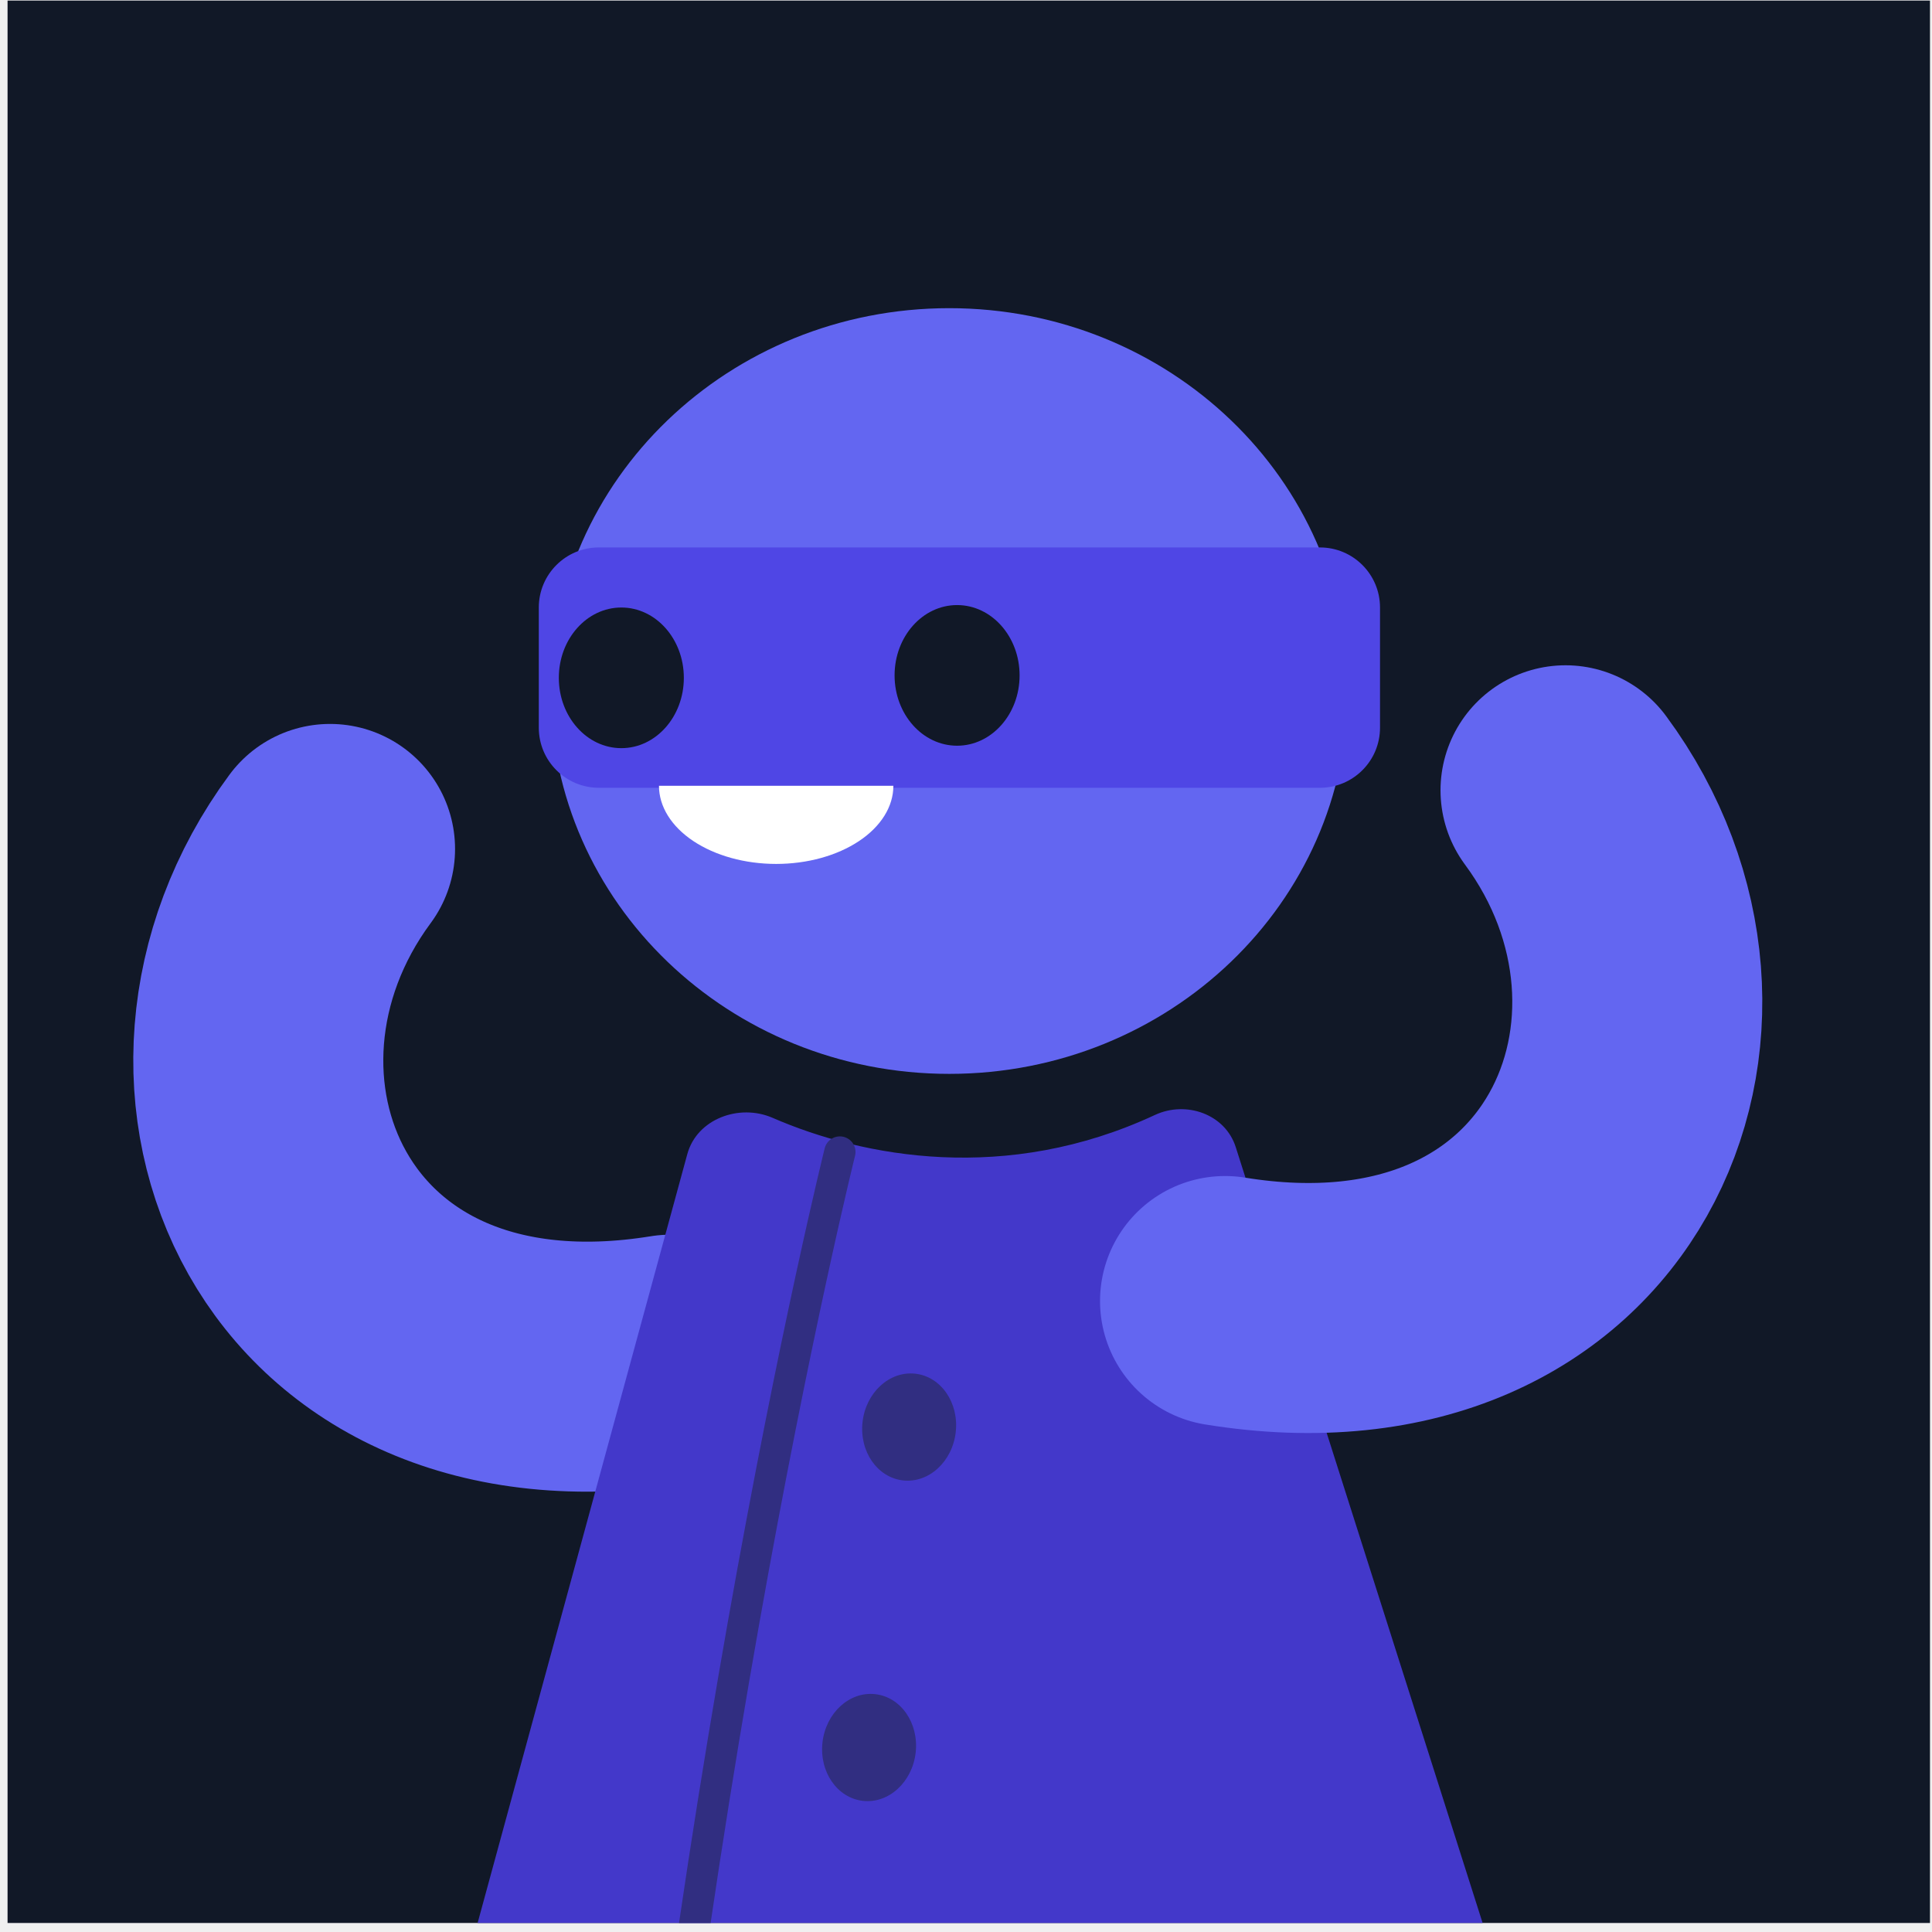
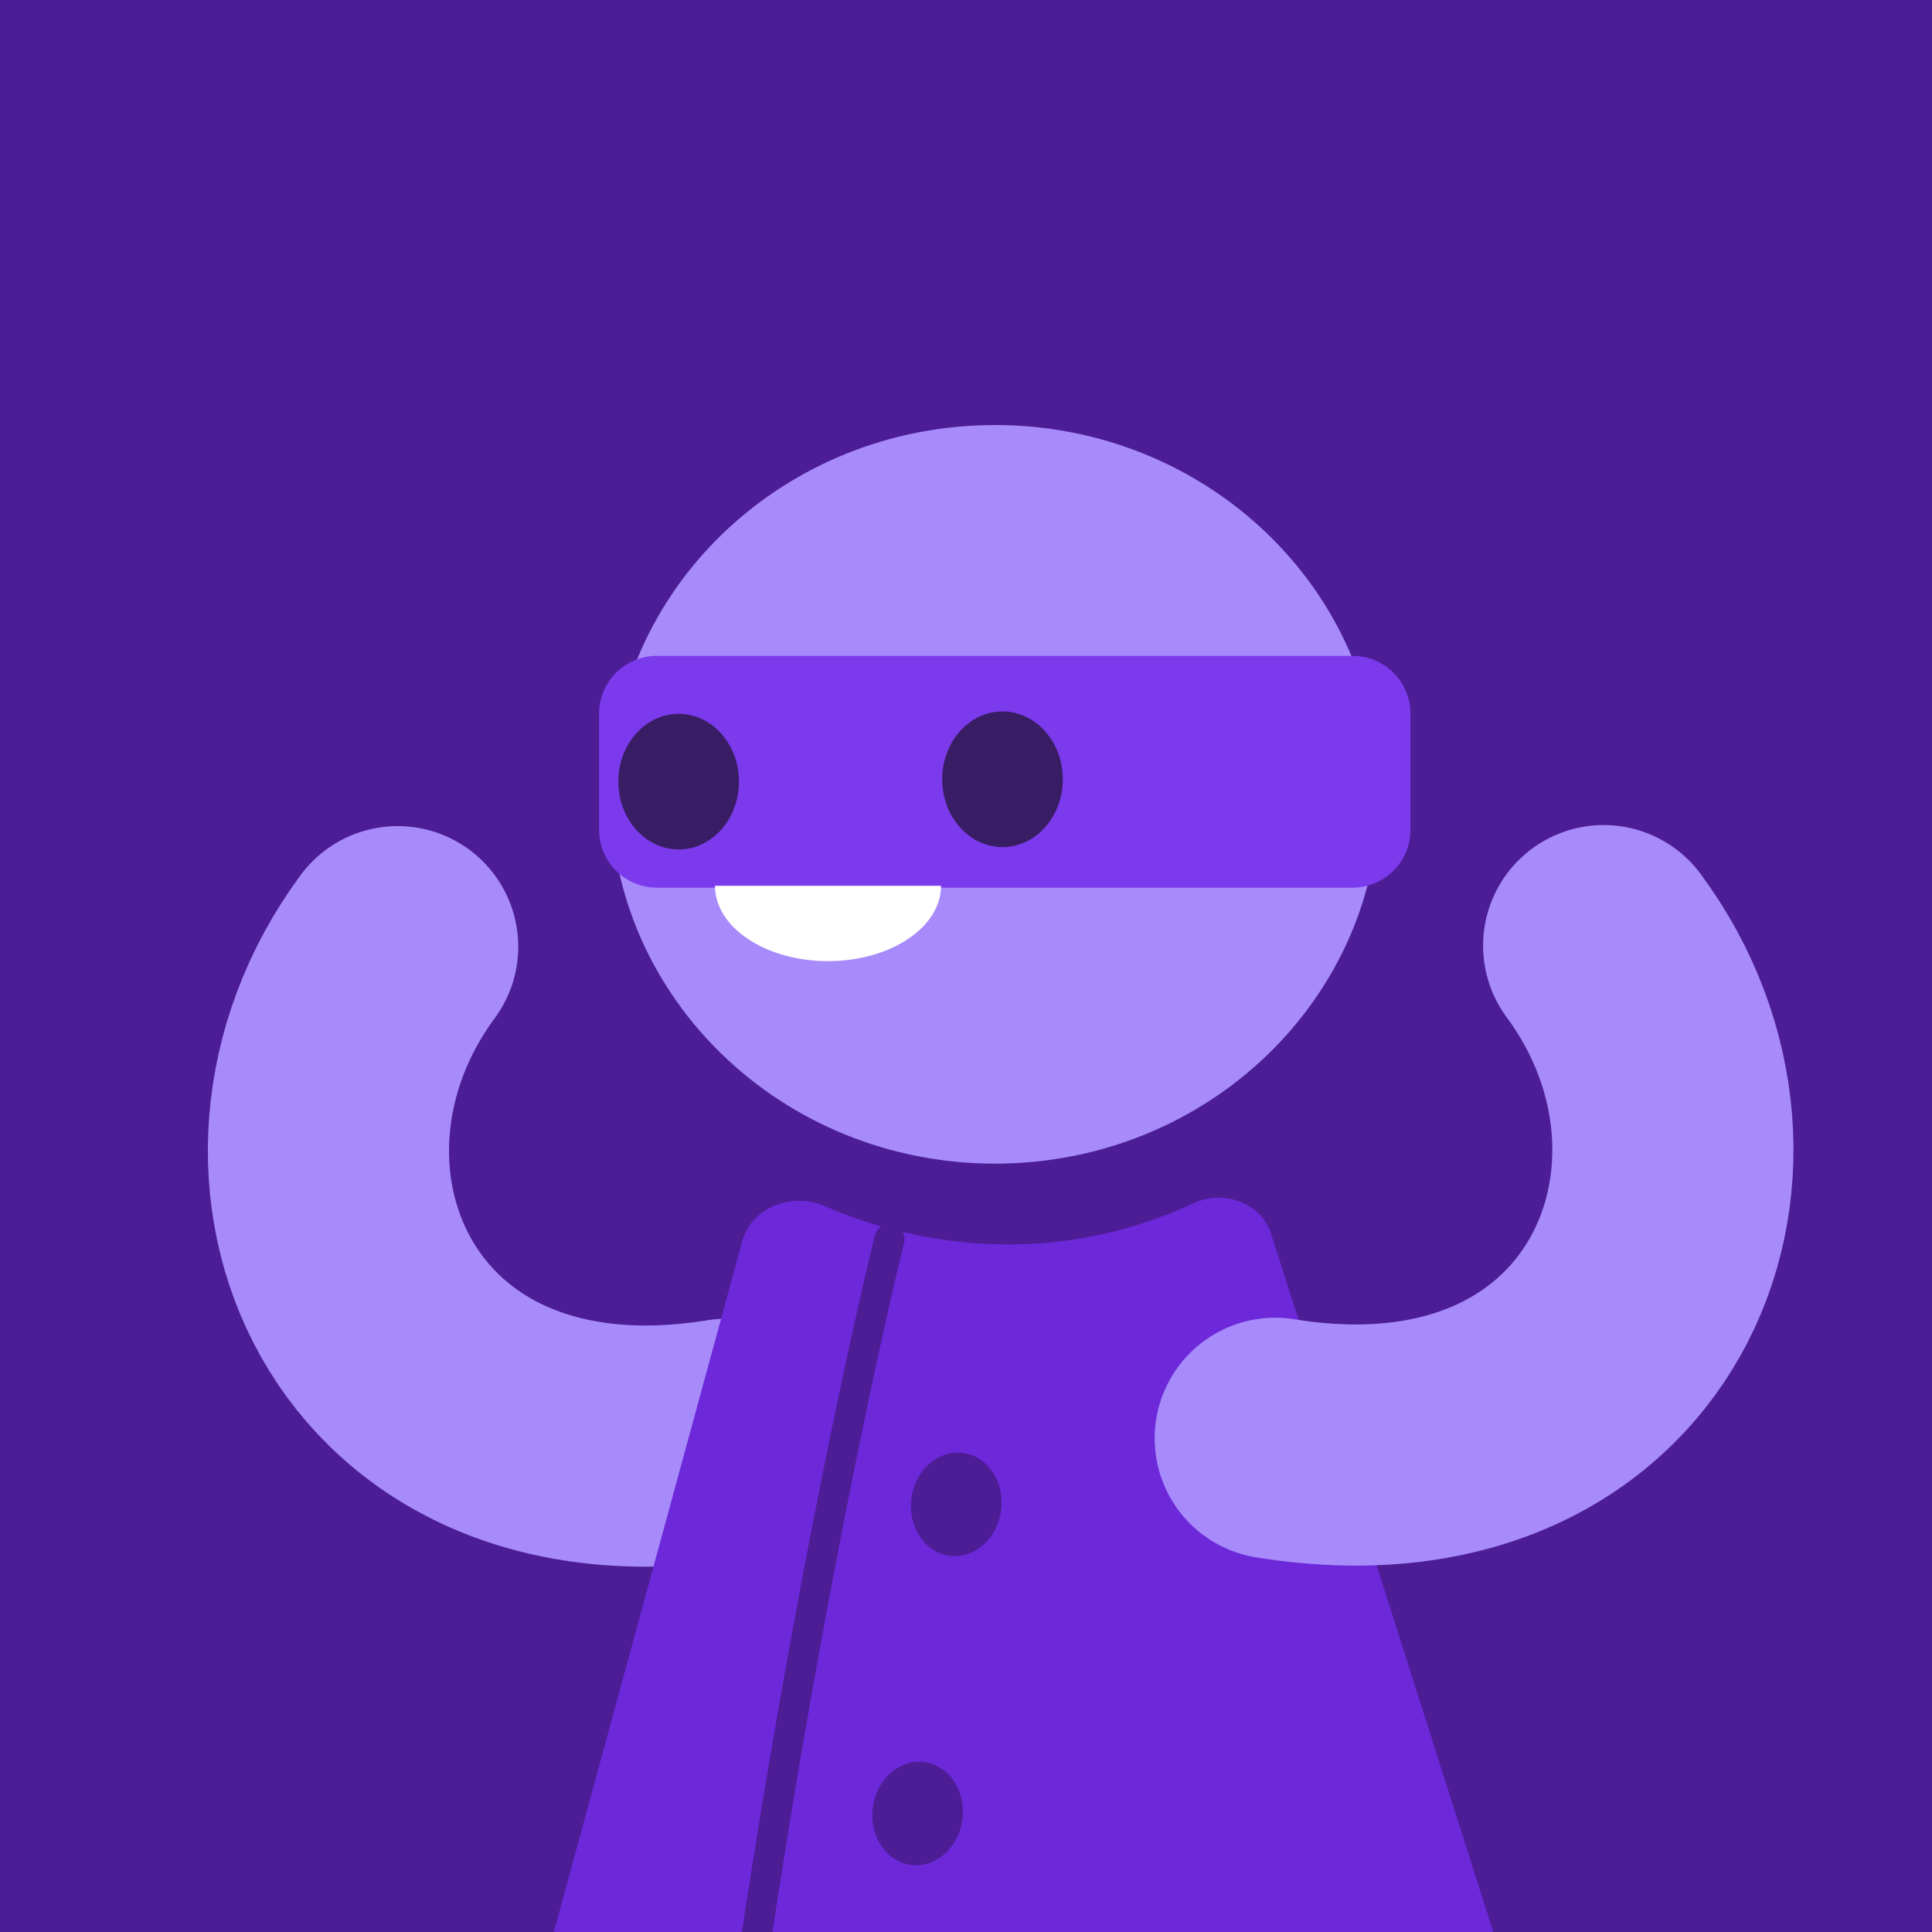
- <svg xmlns="http://www.w3.org/2000/svg" width="201" height="201" viewBox="0 0 201 201" fill="none">
-   <g clip-path="url(#clip0_18563_10128)">
-     <rect width="200.004" height="200.004" transform="translate(0.786499 0.0604248)" fill="#111827" />
-     <path d="M69.761 141.458C31.212 147.709 16.626 112.285 34.337 88.322" stroke="#6366F1" stroke-width="26.012" stroke-linecap="round" />
-     <ellipse cx="98.759" cy="71.892" rx="41.457" ry="39.831" fill="#6366F1" />
-     <rect x="56.055" y="56.954" width="87.518" height="25.005" rx="6.251" fill="#4F46E5" />
-     <path d="M68.558 81.752C68.558 83.908 69.843 85.975 72.129 87.5C74.416 89.024 77.517 89.881 80.751 89.881C83.985 89.881 87.086 89.024 89.373 87.5C91.66 85.975 92.944 83.908 92.944 81.752L80.751 81.752L68.558 81.752Z" fill="white" />
-     <ellipse cx="64.642" cy="70.52" rx="6.503" ry="7.316" fill="#111827" />
-     <ellipse cx="99.573" cy="70.266" rx="6.503" ry="7.316" fill="#111827" />
-     <path d="M120.153 115.999C104.73 123.184 89.854 120.417 80.381 116.297C76.904 114.785 72.503 116.412 71.505 120.071L26.667 284.479C25.72 287.95 28.333 291.372 31.931 291.372H175.837C179.53 291.372 182.157 287.78 181.037 284.26L128.564 119.345C127.473 115.916 123.415 114.48 120.153 115.999Z" fill="#4338CA" />
-     <path d="M87.379 119.852C87.379 119.852 68.683 194.873 62.993 288.25" stroke="#312E81" stroke-width="3.252" stroke-linecap="round" />
-     <ellipse rx="4.876" ry="5.588" transform="matrix(0.994137 0.108129 -0.112124 0.993694 94.5849 148.467)" fill="#312E81" />
-     <ellipse rx="4.876" ry="5.588" transform="matrix(0.994137 0.108129 -0.112124 0.993694 90.4163 181.806)" fill="#312E81" />
-     <path d="M127.45 135.356C165.999 141.607 180.585 106.183 162.873 82.22" stroke="#6366F1" stroke-width="26.012" stroke-linecap="round" />
+ <svg xmlns="http://www.w3.org/2000/svg" width="100" height="100" viewBox="0 0 100 100" fill="none">
+   <g clip-path="url(#clip0_3102_609)">
+     <rect width="100" height="100" fill="#4C1D95" />
+     <path d="M37.583 74.5C19.083 77.5 12.083 60.5 20.583 49" stroke="#A78BFA" stroke-width="12.483" stroke-linecap="round" />
+     <ellipse cx="51.499" cy="41.115" rx="19.895" ry="19.115" fill="#A78BFA" />
+     <rect x="31.006" y="33.946" width="42" height="12" rx="3" fill="#7C3AED" />
+     <path d="M37.006 45.847C37.006 46.881 37.622 47.874 38.72 48.605C39.817 49.337 41.305 49.748 42.857 49.748C44.409 49.748 45.898 49.337 46.995 48.605C48.092 47.874 48.709 46.881 48.709 45.847L42.857 45.847L37.006 45.847Z" fill="white" />
+     <ellipse cx="35.127" cy="40.457" rx="3.121" ry="3.511" fill="#391D64" />
+     <ellipse cx="51.889" cy="40.335" rx="3.121" ry="3.511" fill="#391D64" />
+     <path d="M61.767 62.282C54.365 65.73 47.226 64.402 42.68 62.425C41.011 61.699 38.899 62.48 38.42 64.236L16.902 143.136C16.448 144.802 17.702 146.443 19.429 146.443H88.489C90.261 146.443 91.522 144.72 90.985 143.031L65.803 63.888C65.279 62.242 63.332 61.553 61.767 62.282Z" fill="#6D28D9" />
+     <path d="M46.038 64.131C46.038 64.131 37.066 100.134 34.335 144.946" stroke="#4C1D95" stroke-width="1.56" stroke-linecap="round" />
+     <ellipse cx="2.34" cy="2.682" rx="2.34" ry="2.682" transform="matrix(0.994137 0.108129 -0.112124 0.993694 47.4698 74.9457)" fill="#4C1D95" />
+     <ellipse cx="2.34" cy="2.682" rx="2.34" ry="2.682" transform="matrix(0.994137 0.108129 -0.112124 0.993694 45.4698 90.9457)" fill="#4C1D95" />
+     <path d="M66.006 74.446C84.506 77.446 91.506 60.446 83.006 48.946" stroke="#A78BFA" stroke-width="12.483" stroke-linecap="round" />
  </g>
  <defs>
-     <clipPath id="clip0_18563_10128">
-       <rect width="200.004" height="200.004" fill="white" transform="translate(0.786499 0.0604248)" />
+     <clipPath id="clip0_3102_609">
+       <rect width="100" height="100" fill="white" />
    </clipPath>
  </defs>
</svg>
